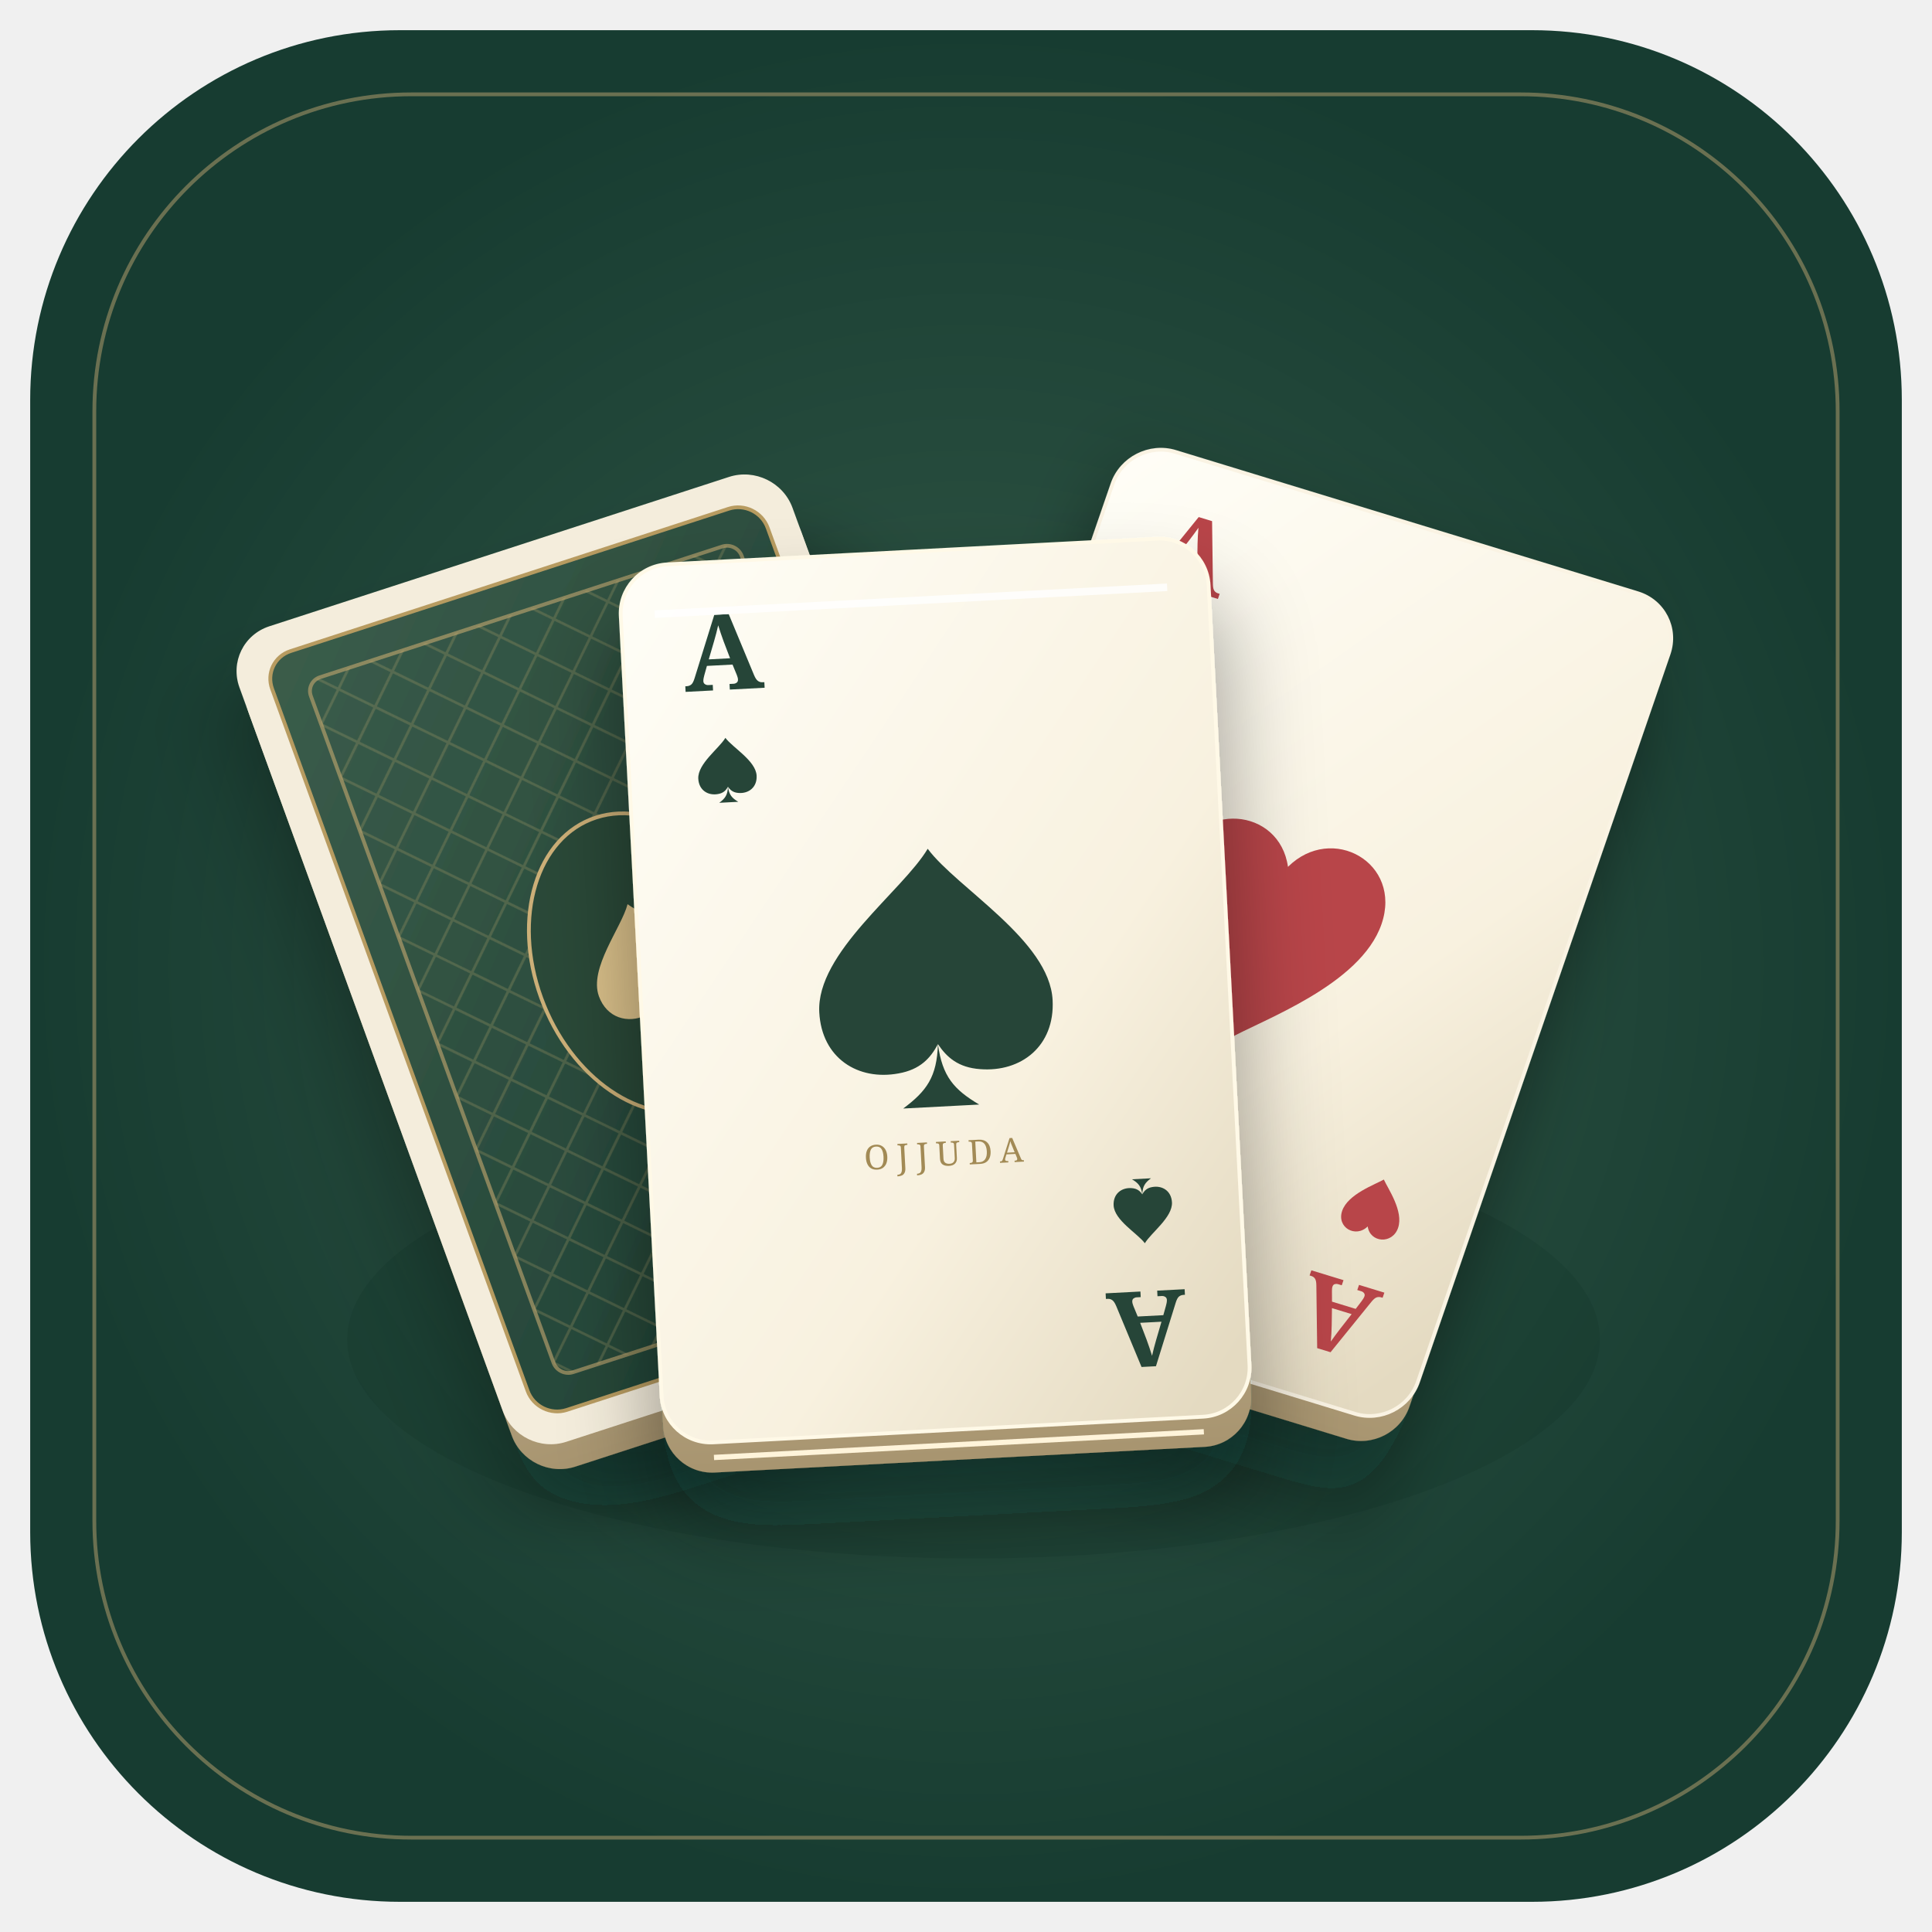
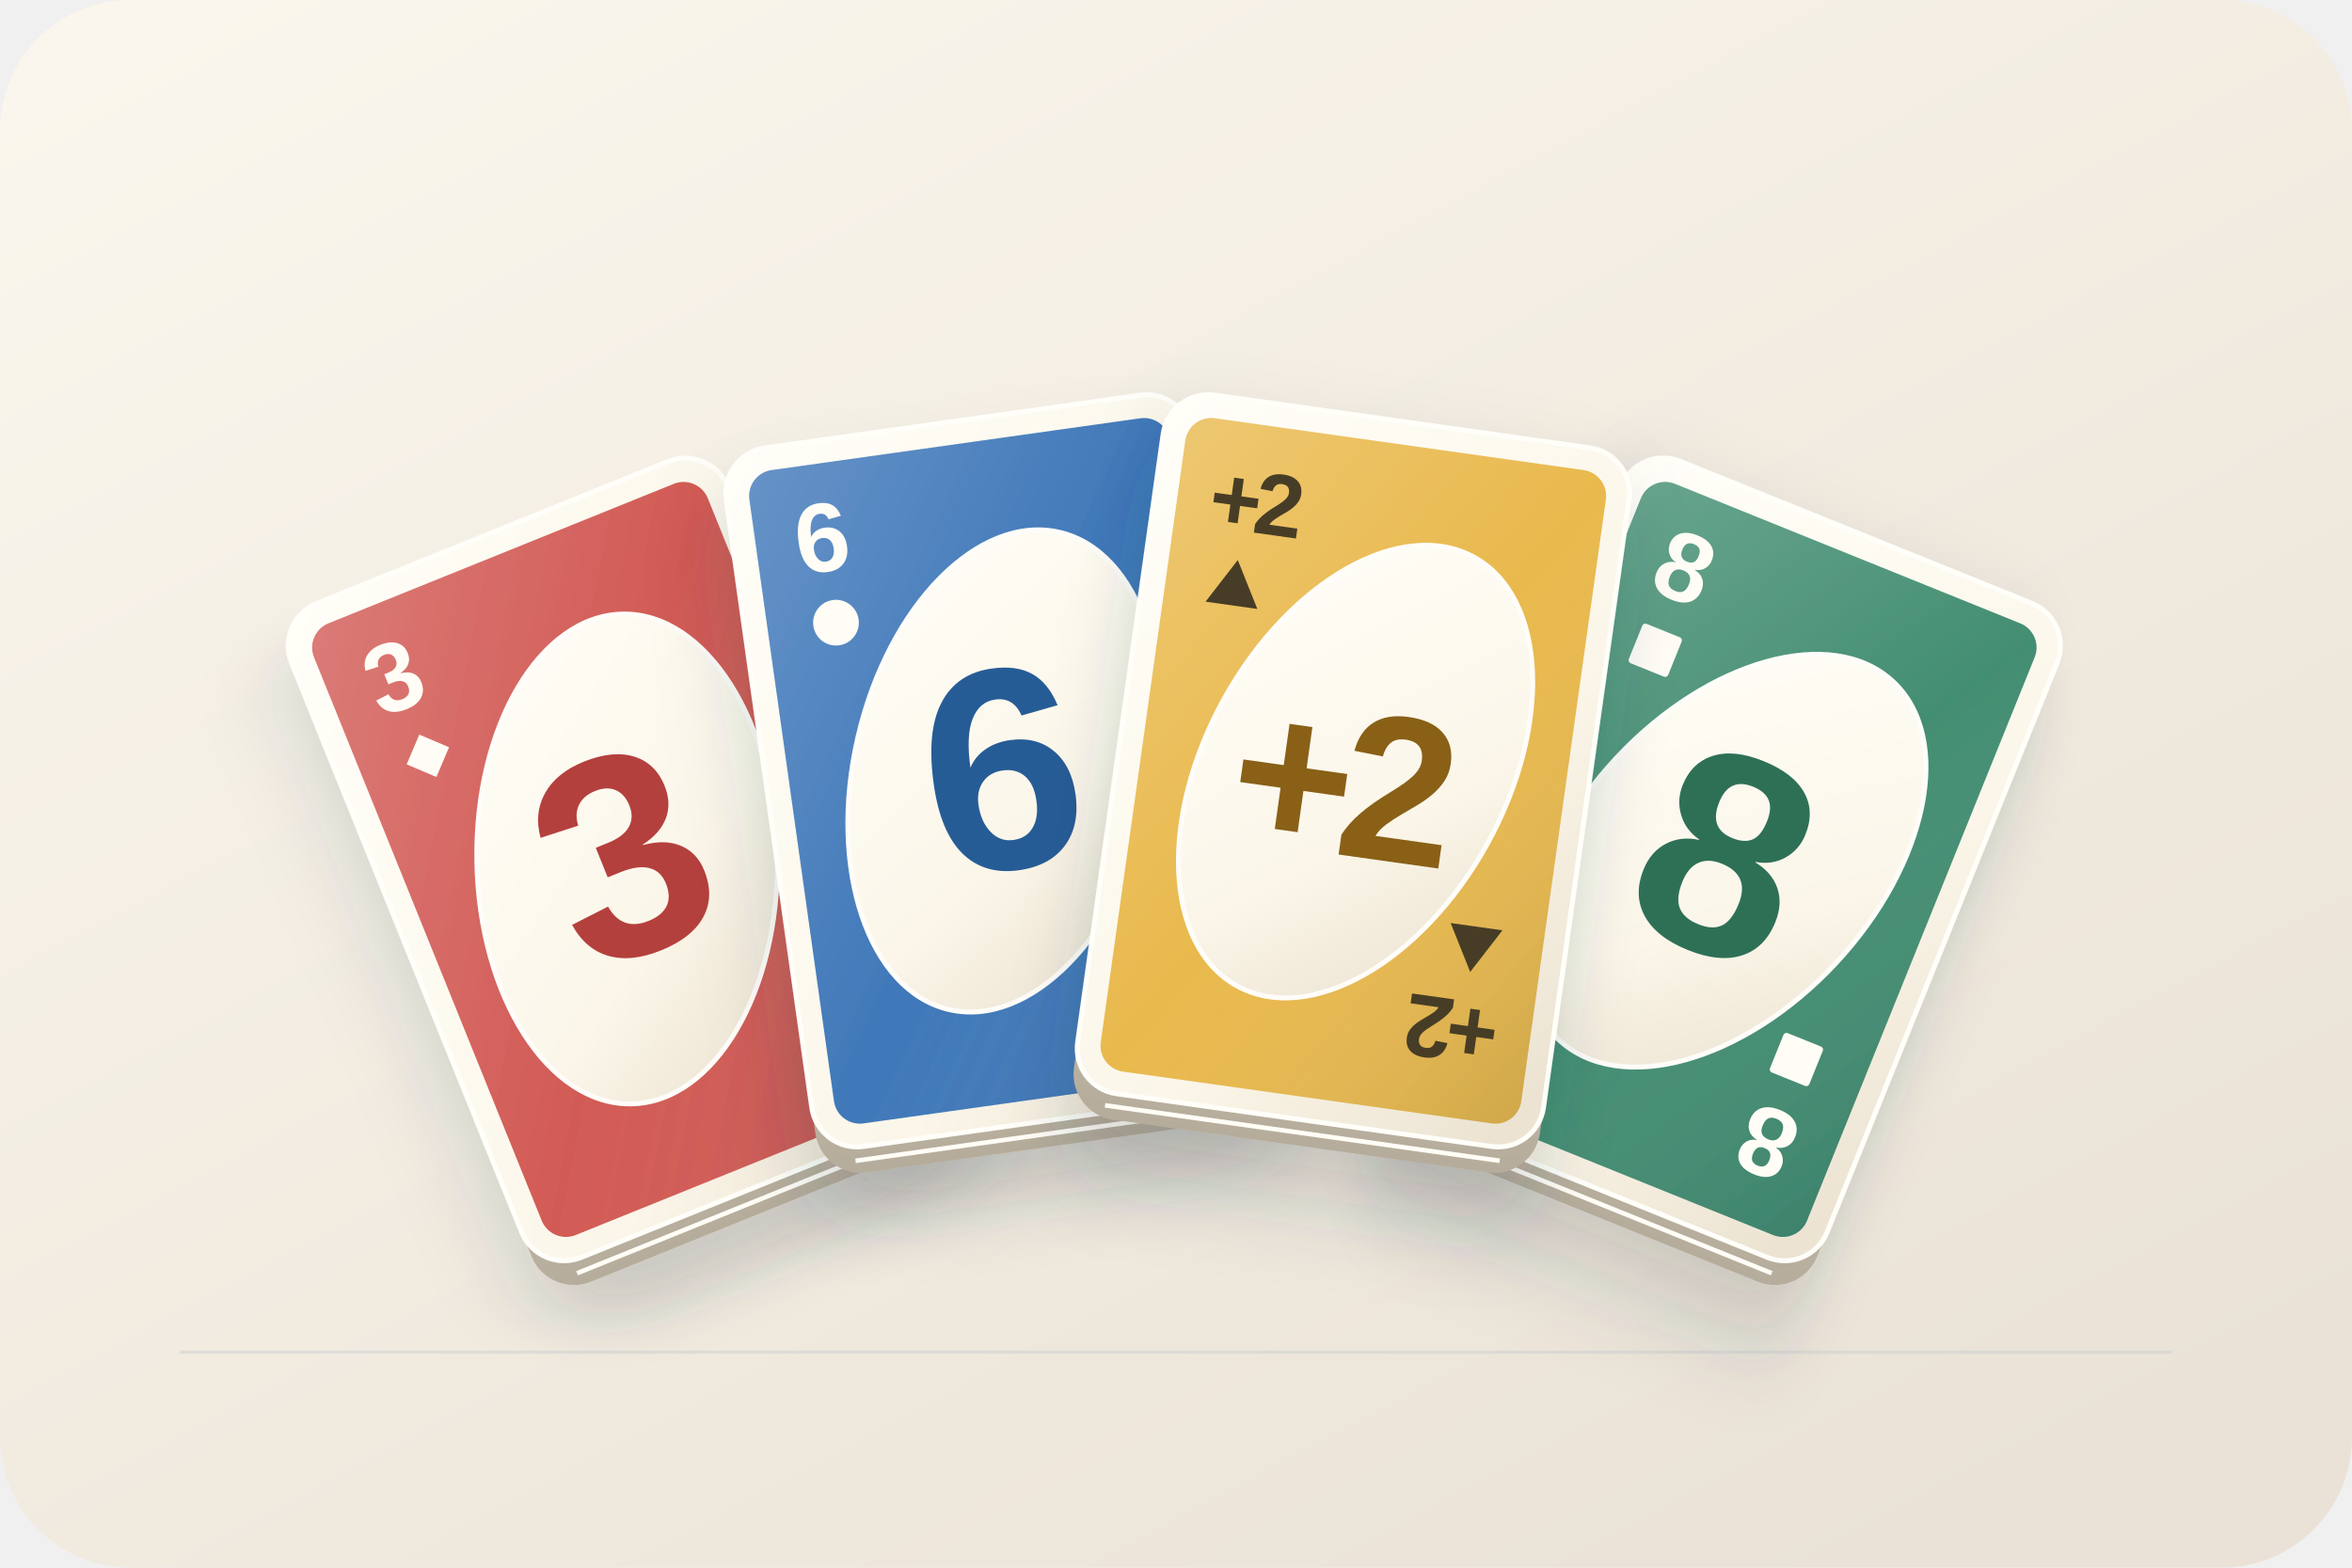
- <svg xmlns="http://www.w3.org/2000/svg" width="512" height="512" viewBox="0 0 512 512">
+ <svg xmlns="http://www.w3.org/2000/svg" width="720" height="480" viewBox="0 0 720 480" role="img" aria-label="네 가지 색의 입체 원카드">
  <defs>
-     <radialGradient id="felt">
-       <stop stop-color="#355a48" />
-       <stop offset="1" stop-color="#173c31" />
-     </radialGradient>
+     <linearGradient id="surface" x2=".8" y2="1">
+       <stop stop-color="#fbf7ee" />
+       <stop offset="1" stop-color="#eae2d6" />
+     </linearGradient>
    <linearGradient id="paper" x2=".9" y2="1">
-       <stop stop-color="#fffef7" />
-       <stop offset=".65" stop-color="#f8f1df" />
-       <stop offset="1" stop-color="#e4dac1" />
+       <stop stop-color="#fffef8" />
+       <stop offset=".65" stop-color="#fbf6e9" />
+       <stop offset="1" stop-color="#ece3d2" />
    </linearGradient>
-     <linearGradient id="side" x2="0" y2="1">
-       <stop stop-color="#eee4cc" />
-       <stop offset="1" stop-color="#a89570" />
+     <linearGradient id="edge" x2="0" y2="1">
+       <stop stop-color="#f2e9d8" />
+       <stop offset="1" stop-color="#b5ac9b" />
    </linearGradient>
-     <linearGradient id="back" x2=".7" y2="1">
-       <stop stop-color="#3b5d4b" />
-       <stop offset="1" stop-color="#1d3e32" />
+     <linearGradient id="gloss" x2="1" y2="1">
+       <stop stop-color="#fff" stop-opacity=".2" />
+       <stop offset=".5" stop-color="#fff" stop-opacity="0" />
+       <stop offset="1" stop-color="#13263d" stop-opacity=".12" />
    </linearGradient>
    <filter id="shadow" x="-40%" y="-30%" width="190%" height="190%">
-       <feDropShadow dx="0" dy="15" stdDeviation="12" flood-color="#071f18" flood-opacity=".4" />
+       <feDropShadow dx="0" dy="15" stdDeviation="12" flood-color="#24374e" flood-opacity=".19" />
    </filter>
-     <path id="spade" d="M0-46C-10-31-43-10-43 12c0 17 13 26 28 24 8-1 12-5 15-10-1 12-5 17-14 23h28C5 43 1 38 0 26c3 5 7 9 15 10 15 2 28-7 28-24C43-10 10-31 0-46Z" />
-     <path id="heart" d="M0 48C-10 37-43 12-43-14c0-26 32-33 43-11 11-22 43-15 43 11C43 12 10 37 0 48Z" />
-     <pattern id="weave" width="15" height="15" patternUnits="userSpaceOnUse">
-       <path d="m0 0 15 15M15 0 0 15" stroke="#d8ba78" stroke-width=".7" opacity=".2" />
-     </pattern>
+     <g id="frame">
+       <rect x="-72" y="-102" width="144" height="216" rx="14" fill="url(#edge)" />
+       <path d="M-61 110H61" stroke="#fffdf6" stroke-width="1.4" />
+       <rect x="-72" y="-110" width="144" height="216" rx="14" fill="url(#paper)" stroke="#fffef9" stroke-width="1.5" />
+     </g>
+     <g id="center">
+       <ellipse cx="0" cy="-2" rx="46" ry="75" transform="rotate(21)" fill="url(#paper)" stroke="#fffdf9" stroke-width="1.5" />
+     </g>
  </defs>
-   <rect x="8" y="8" width="496" height="496" rx="98" fill="url(#felt)" />
-   <rect x="25" y="25" width="462" height="462" rx="84" fill="none" stroke="#bfa573" stroke-opacity=".5" />
-   <ellipse cx="258" cy="355" rx="166" ry="58" fill="#0a271e" opacity=".15" />
-   <g transform="translate(173 258) rotate(-20) skewY(2)" filter="url(#shadow)">
-     <rect x="-77" y="-112" width="154" height="230" rx="13" fill="url(#side)" />
-     <rect x="-77" y="-119" width="154" height="230" rx="13" fill="#f4eddc" />
-     <rect x="-69" y="-111" width="138" height="214" rx="8" fill="url(#back)" stroke="#b79b61" />
-     <rect x="-60" y="-102" width="120" height="196" rx="4" fill="url(#weave)" stroke="#c4a870" stroke-opacity=".6" />
-     <ellipse cx="0" cy="-3" rx="30" ry="41" fill="#2b4939" stroke="#cdb078" />
-     <use href="#spade" fill="#ddc38c" transform="translate(0 -3) scale(.36)" />
-   </g>
-   <g transform="translate(334 251) rotate(19) skewY(-2)" filter="url(#shadow)">
-     <rect x="-77" y="-112" width="154" height="230" rx="13" fill="url(#side)" />
-     <rect x="-77" y="-119" width="154" height="230" rx="13" fill="url(#paper)" stroke="#faf3e3" />
-     <g fill="#b84448">
-       <text x="-61" y="-85" font-family="Georgia,serif" font-size="27" font-weight="bold">A</text>
-       <use href="#heart" transform="translate(-51 -65) scale(.18)" />
-       <use href="#heart" transform="translate(0 -6) scale(.66)" />
+   <rect width="720" height="480" rx="40" fill="url(#surface)" />
+   <path d="M55 414H665" stroke="#b9c2ca" stroke-opacity=".32" />
+   <g transform="translate(192 265) rotate(-22)" filter="url(#shadow)">
+     <use href="#frame" />
+     <rect x="-65" y="-103" width="130" height="202" rx="8" fill="#d25a55" />
+     <rect x="-65" y="-103" width="130" height="202" rx="8" fill="url(#gloss)" />
+     <use href="#center" />
+     <text x="0" y="27" text-anchor="middle" fill="#b43f3e" font-family="Arial,sans-serif" font-weight="900" font-size="88">3</text>
+     <g fill="#fffdf6">
+       <text x="-53" y="-70" font-family="Arial,sans-serif" font-weight="900" font-size="30">3</text>
+       <path d="m-44-61 7 7-7 7-7-7Z" />
      <g transform="rotate(180)">
-         <text x="-61" y="-78" font-family="Georgia,serif" font-size="27" font-weight="bold">A</text>
-         <use href="#heart" transform="translate(-51 -58) scale(.18)" />
+         <text x="-53" y="-63" font-family="Arial,sans-serif" font-weight="900" font-size="30">3</text>
+         <path d="m-44-54 7 7-7 7-7-7Z" />
      </g>
    </g>
  </g>
-   <g transform="translate(248 266) rotate(-3)" filter="url(#shadow)">
-     <rect x="-78" y="-112" width="156" height="233" rx="13" fill="url(#side)" />
-     <path d="M-65 117H65" stroke="#fff4da" stroke-width="1.4" />
-     <rect x="-78" y="-120" width="156" height="233" rx="13" fill="url(#paper)" stroke="#fff9e7" />
-     <g fill="#254537">
-       <text x="-62" y="-86" font-family="Georgia,serif" font-size="28" font-weight="bold">A</text>
-       <use href="#spade" transform="translate(-52 -65) scale(.18)" />
-       <use href="#spade" transform="translate(0 -8) scale(.72)" />
+   <g transform="translate(527 265) rotate(22)" filter="url(#shadow)">
+     <use href="#frame" />
+     <rect x="-65" y="-103" width="130" height="202" rx="8" fill="#438e72" />
+     <rect x="-65" y="-103" width="130" height="202" rx="8" fill="url(#gloss)" />
+     <use href="#center" />
+     <text x="0" y="27" text-anchor="middle" fill="#2d7057" font-family="Arial,sans-serif" font-weight="900" font-size="88">8</text>
+     <g fill="#fffdf6">
+       <text x="-53" y="-70" font-family="Arial,sans-serif" font-weight="900" font-size="30">8</text>
+       <rect x="-50" y="-60" width="13" height="13" rx="1" />
      <g transform="rotate(180)">
-         <text x="-62" y="-79" font-family="Georgia,serif" font-size="28" font-weight="bold">A</text>
-         <use href="#spade" transform="translate(-52 -58) scale(.18)" />
+         <text x="-53" y="-63" font-family="Arial,sans-serif" font-weight="900" font-size="30">8</text>
+         <rect x="-50" y="-53" width="13" height="13" rx="1" />
      </g>
    </g>
-     <text x="0" y="43" text-anchor="middle" font-family="Georgia,serif" font-size="9" letter-spacing="2" fill="#a28a54">OJJUDA</text>
-     <path d="M-69-107H67" stroke="#fff" stroke-width="2" opacity=".8" />
+   </g>
+   <g transform="translate(307 238) rotate(-8)" filter="url(#shadow)">
+     <use href="#frame" />
+     <rect x="-65" y="-103" width="130" height="202" rx="8" fill="#4078b9" />
+     <rect x="-65" y="-103" width="130" height="202" rx="8" fill="url(#gloss)" />
+     <use href="#center" />
+     <text x="0" y="28" text-anchor="middle" fill="#285c96" font-family="Arial,sans-serif" font-weight="900" font-size="88">6</text>
+     <g fill="#fffdf6">
+       <text x="-53" y="-70" font-family="Arial,sans-serif" font-weight="900" font-size="30">6</text>
+       <circle cx="-44" cy="-54" r="7" />
+       <g transform="rotate(180)">
+         <text x="-53" y="-63" font-family="Arial,sans-serif" font-weight="900" font-size="30">6</text>
+         <circle cx="-44" cy="-47" r="7" />
+       </g>
+     </g>
+   </g>
+   <g transform="translate(414 238) rotate(8)" filter="url(#shadow)">
+     <use href="#frame" />
+     <rect x="-65" y="-103" width="130" height="202" rx="8" fill="#e9b94d" />
+     <rect x="-65" y="-103" width="130" height="202" rx="8" fill="url(#gloss)" />
+     <use href="#center" />
+     <text x="-2" y="24" text-anchor="middle" fill="#896019" font-family="Arial,sans-serif" font-weight="900" font-size="64" letter-spacing="-4">+2</text>
+     <g fill="#473c25">
+       <text x="-55" y="-70" font-family="Arial,sans-serif" font-weight="900" font-size="27" letter-spacing="-2">+2</text>
+       <path d="m-44-61 8 14h-16Z" />
+       <g transform="rotate(180)">
+         <text x="-55" y="-63" font-family="Arial,sans-serif" font-weight="900" font-size="27" letter-spacing="-2">+2</text>
+         <path d="m-44-54 8 14h-16Z" />
+       </g>
+     </g>
  </g>
</svg>
